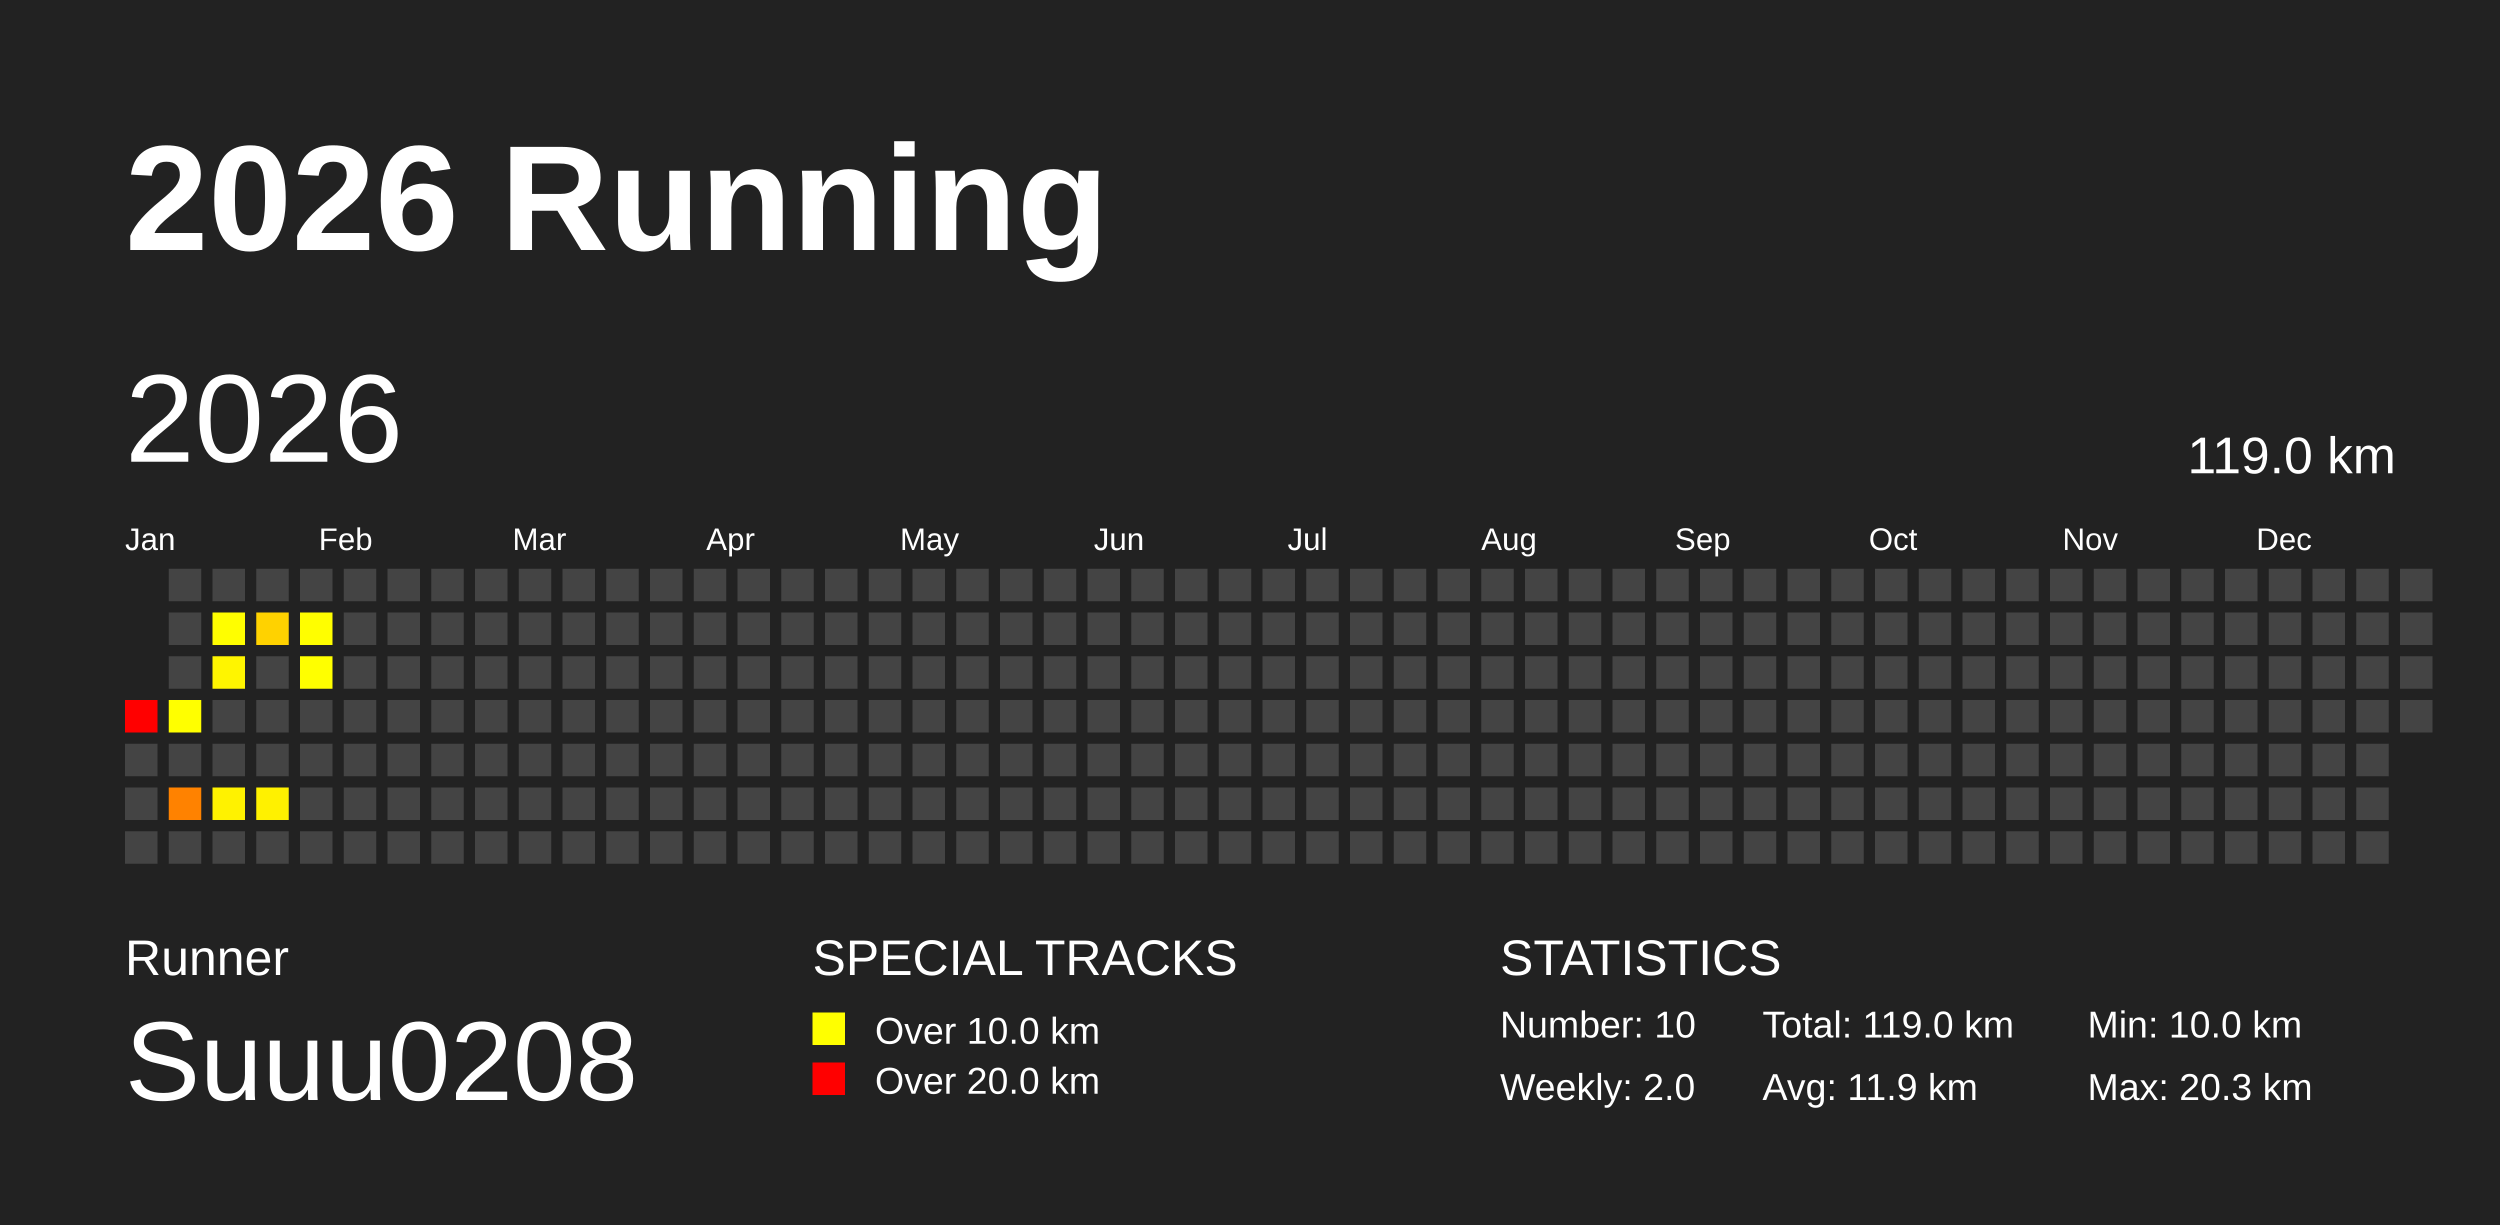
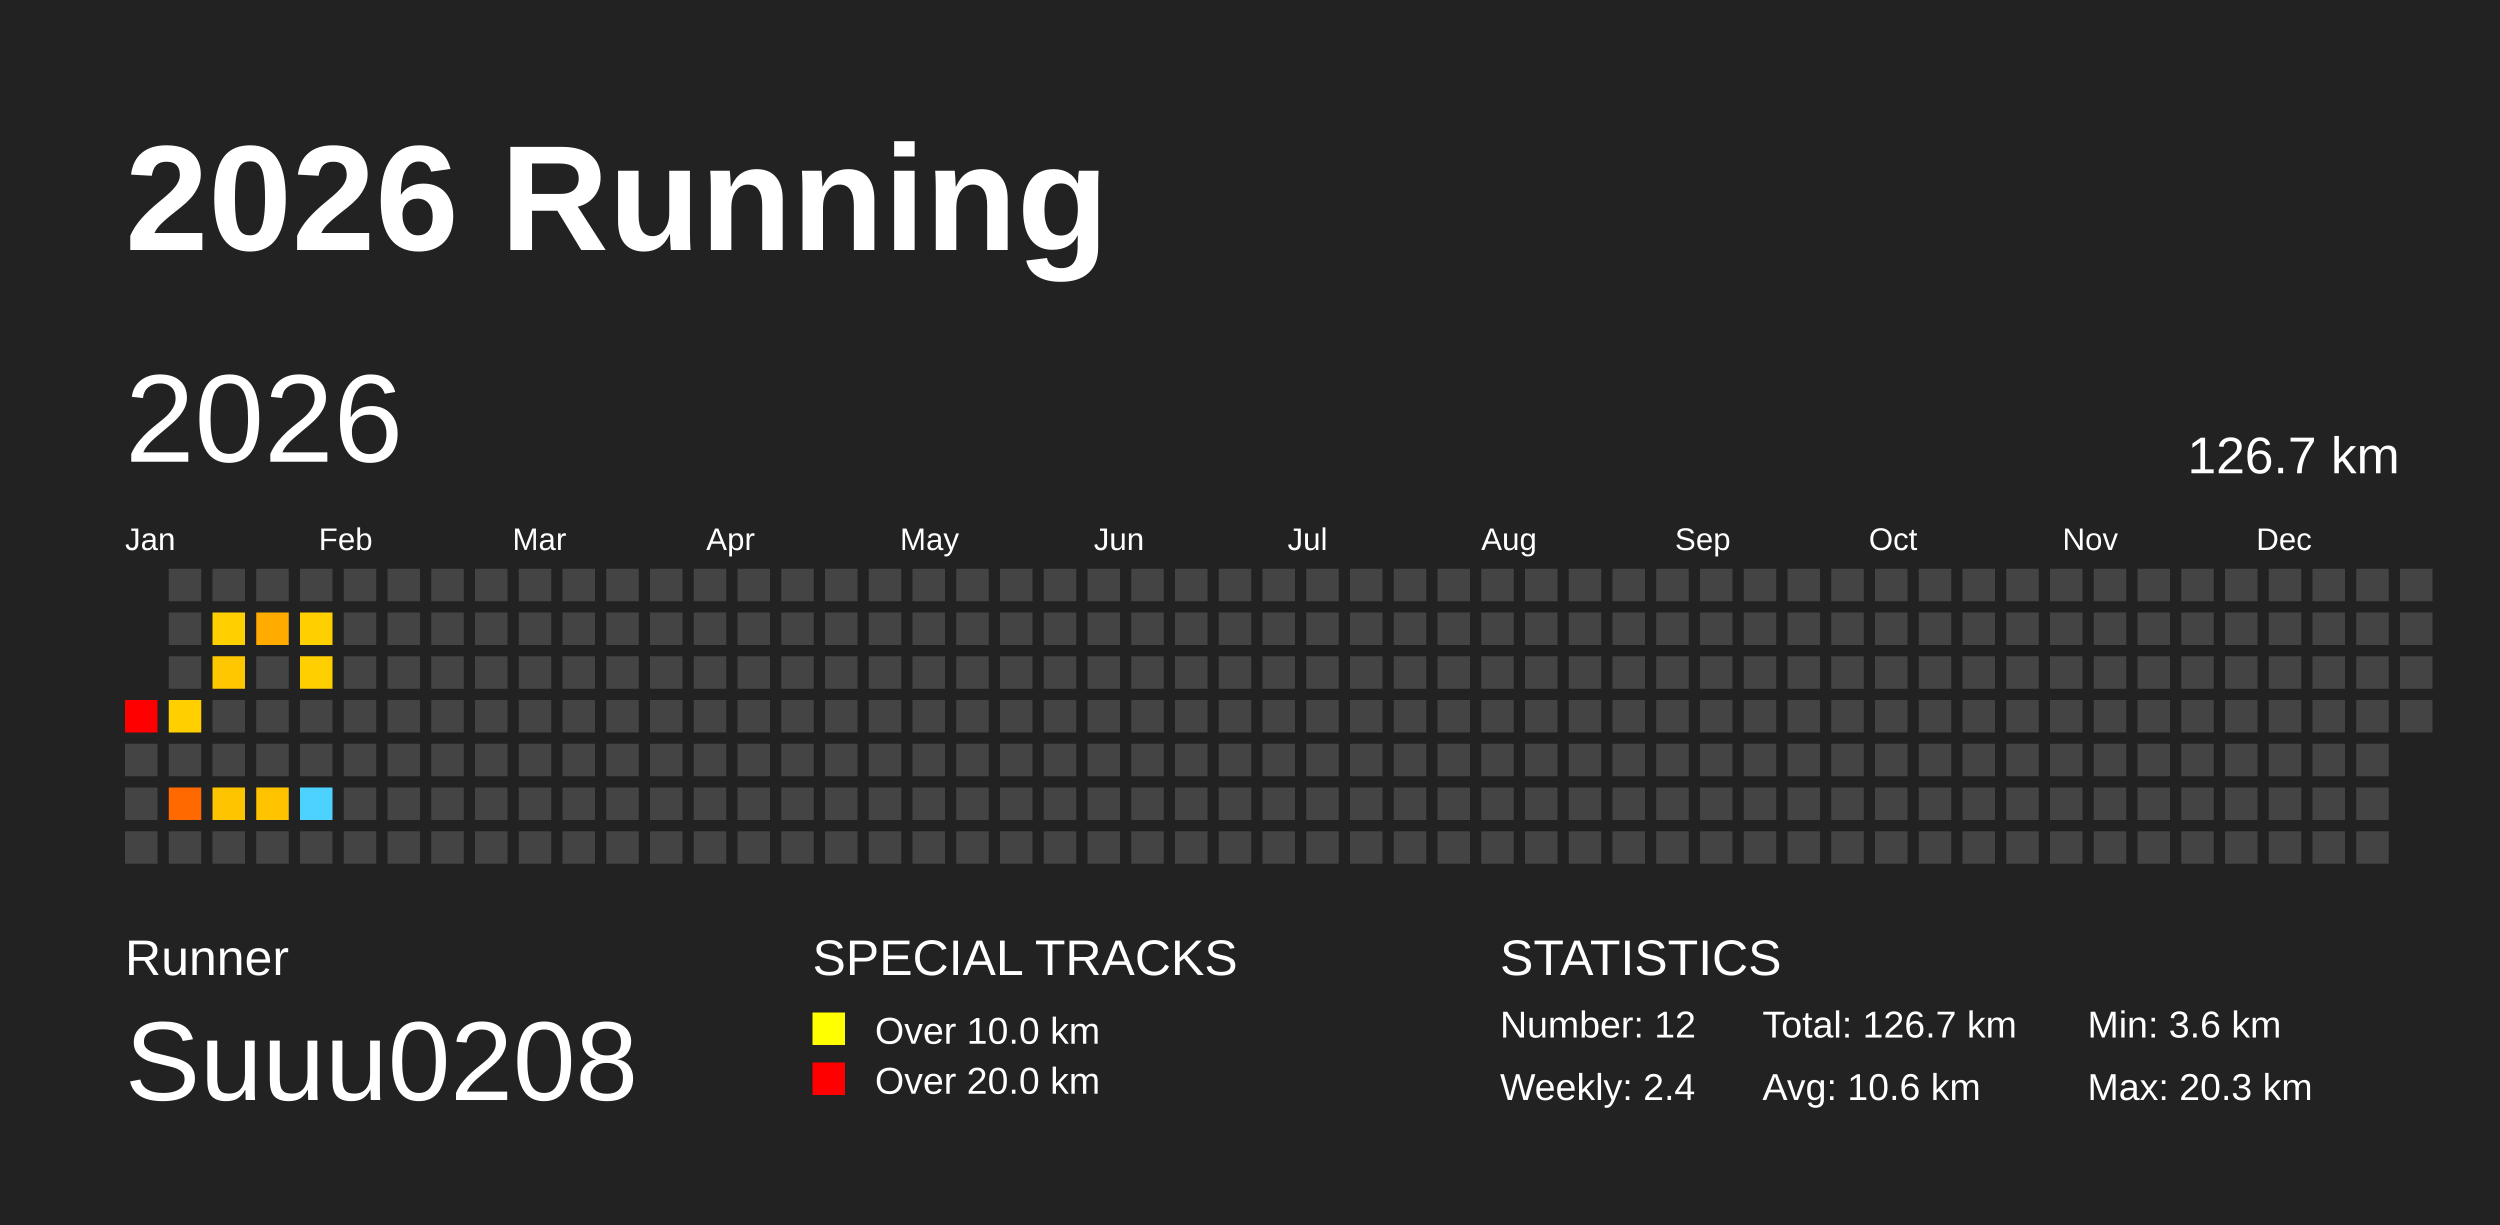
<svg xmlns="http://www.w3.org/2000/svg" baseProfile="full" height="98mm" version="1.1" viewBox="0,0,200,98" width="200mm">
  <defs />
  <rect fill="#222222" height="98" width="200" x="0" y="0" />
  <text fill="#FFFFFF" style="font-size:12px; font-family:Arial; font-weight:bold;" x="10" y="20">2026 Running</text>
  <text fill="#FFFFFF" style="font-size:4px; font-family:Arial" x="10" y="78">Runner</text>
  <text fill="#FFFFFF" style="font-size:9px; font-family:Arial" x="10" y="88">Suuu0208</text>
  <text fill="#FFFFFF" style="font-size:4px; font-family:Arial" x="65" y="78">SPECIAL TRACKS</text>
  <rect fill="yellow" height="2.6" width="2.6" x="65" y="81" />
  <text fill="#FFFFFF" style="font-size:3px; font-family:Arial" x="70" y="83.5">Over 10.0 km</text>
  <rect fill="red" height="2.6" width="2.6" x="65" y="85" />
  <text fill="#FFFFFF" style="font-size:3px; font-family:Arial" x="70" y="87.5">Over 20.0 km</text>
  <text fill="#FFFFFF" style="font-size:4px; font-family:Arial" x="120" y="78">STATISTICS</text>
-   <text fill="#FFFFFF" style="font-size:3px; font-family:Arial" x="120" y="83">Number: 10</text>
-   <text fill="#FFFFFF" style="font-size:3px; font-family:Arial" x="120" y="88">Weekly: 2.0</text>
-   <text fill="#FFFFFF" style="font-size:3px; font-family:Arial" x="141" y="83">Total: 119.0 km</text>
-   <text fill="#FFFFFF" style="font-size:3px; font-family:Arial" x="141" y="88">Avg: 11.9 km</text>
-   <text fill="#FFFFFF" style="font-size:3px; font-family:Arial" x="167" y="83">Min: 10.0 km</text>
+   <text fill="#FFFFFF" style="font-size:3px; font-family:Arial" x="120" y="83">Number: 12</text>
+   <text fill="#FFFFFF" style="font-size:3px; font-family:Arial" x="120" y="88">Weekly: 2.4</text>
+   <text fill="#FFFFFF" style="font-size:3px; font-family:Arial" x="141" y="83">Total: 126.7 km</text>
+   <text fill="#FFFFFF" style="font-size:3px; font-family:Arial" x="141" y="88">Avg: 10.6 km</text>
+   <text fill="#FFFFFF" style="font-size:3px; font-family:Arial" x="167" y="83">Min: 3.6 km</text>
  <text fill="#FFFFFF" style="font-size:3px; font-family:Arial" x="167" y="88">Max: 20.3 km</text>
  <text dominant-baseline="hanging" fill="#FFFFFF" style="font-size:10.0px; font-family:Arial;" x="10" y="30">2026</text>
-   <text dominant-baseline="hanging" fill="#FFFFFF" style="font-size:4.125px; font-family:Arial;" x="175" y="35">119.0 km</text>
+   <text dominant-baseline="hanging" fill="#FFFFFF" style="font-size:4.125px; font-family:Arial;" x="175" y="35">126.7 km</text>
  <text fill="#FFFFFF" style="font-size:2.5px; font-family:Arial" x="10.0" y="44">Jan</text>
  <text fill="#FFFFFF" style="font-size:2.5px; font-family:Arial" x="25.5" y="44">Feb</text>
  <text fill="#FFFFFF" style="font-size:2.5px; font-family:Arial" x="41.0" y="44">Mar</text>
  <text fill="#FFFFFF" style="font-size:2.5px; font-family:Arial" x="56.5" y="44">Apr</text>
  <text fill="#FFFFFF" style="font-size:2.5px; font-family:Arial" x="72.0" y="44">May</text>
  <text fill="#FFFFFF" style="font-size:2.5px; font-family:Arial" x="87.5" y="44">Jun</text>
  <text fill="#FFFFFF" style="font-size:2.5px; font-family:Arial" x="103.0" y="44">Jul</text>
  <text fill="#FFFFFF" style="font-size:2.5px; font-family:Arial" x="118.5" y="44">Aug</text>
  <text fill="#FFFFFF" style="font-size:2.5px; font-family:Arial" x="134.0" y="44">Sep</text>
  <text fill="#FFFFFF" style="font-size:2.5px; font-family:Arial" x="149.5" y="44">Oct</text>
  <text fill="#FFFFFF" style="font-size:2.5px; font-family:Arial" x="165.0" y="44">Nov</text>
  <text fill="#FFFFFF" style="font-size:2.5px; font-family:Arial" x="180.5" y="44">Dec</text>
  <rect fill="red" height="2.6" width="2.6" x="10.0" y="56.0" />
  <rect fill="#444444" height="2.6" width="2.6" x="10.0" y="59.5" />
  <rect fill="#444444" height="2.6" width="2.6" x="10.0" y="63.0" />
  <rect fill="#444444" height="2.6" width="2.6" x="10.0" y="66.5" />
  <rect fill="#444444" height="2.6" width="2.6" x="13.5" y="45.5" />
  <rect fill="#444444" height="2.6" width="2.6" x="13.5" y="49.0" />
  <rect fill="#444444" height="2.6" width="2.6" x="13.5" y="52.5" />
-   <rect fill="#ffff00" height="2.6" width="2.6" x="13.5" y="56.0" />
+   <rect fill="#ffcf00" height="2.6" width="2.6" x="13.5" y="56.0" />
  <rect fill="#444444" height="2.6" width="2.6" x="13.5" y="59.5" />
-   <rect fill="#ff8200" height="2.6" width="2.6" x="13.5" y="63.0" />
+   <rect fill="#ff6900" height="2.6" width="2.6" x="13.5" y="63.0" />
  <rect fill="#444444" height="2.6" width="2.6" x="13.5" y="66.5" />
  <rect fill="#444444" height="2.6" width="2.6" x="17.0" y="45.5" />
-   <rect fill="#fffe00" height="2.6" width="2.6" x="17.0" y="49.0" />
-   <rect fill="#fff500" height="2.6" width="2.6" x="17.0" y="52.5" />
+   <rect fill="#ffcf00" height="2.6" width="2.6" x="17.0" y="49.0" />
+   <rect fill="#ffc700" height="2.6" width="2.6" x="17.0" y="52.5" />
  <rect fill="#444444" height="2.6" width="2.6" x="17.0" y="56.0" />
  <rect fill="#444444" height="2.6" width="2.6" x="17.0" y="59.5" />
-   <rect fill="#fff200" height="2.6" width="2.6" x="17.0" y="63.0" />
+   <rect fill="#ffc400" height="2.6" width="2.6" x="17.0" y="63.0" />
  <rect fill="#444444" height="2.6" width="2.6" x="17.0" y="66.5" />
  <rect fill="#444444" height="2.6" width="2.6" x="20.5" y="45.5" />
-   <rect fill="#ffd200" height="2.6" width="2.6" x="20.5" y="49.0" />
+   <rect fill="#ffab00" height="2.6" width="2.6" x="20.5" y="49.0" />
  <rect fill="#444444" height="2.6" width="2.6" x="20.5" y="52.5" />
  <rect fill="#444444" height="2.6" width="2.6" x="20.5" y="56.0" />
  <rect fill="#444444" height="2.6" width="2.6" x="20.5" y="59.5" />
-   <rect fill="#fff100" height="2.6" width="2.6" x="20.5" y="63.0" />
+   <rect fill="#ffc300" height="2.6" width="2.6" x="20.5" y="63.0" />
  <rect fill="#444444" height="2.6" width="2.6" x="20.5" y="66.5" />
  <rect fill="#444444" height="2.6" width="2.6" x="24.0" y="45.5" />
-   <rect fill="#fffe00" height="2.6" width="2.6" x="24.0" y="49.0" />
-   <rect fill="#ffff00" height="2.6" width="2.6" x="24.0" y="52.5" />
+   <rect fill="#ffcf00" height="2.6" width="2.6" x="24.0" y="49.0" />
+   <rect fill="#ffcf00" height="2.6" width="2.6" x="24.0" y="52.5" />
  <rect fill="#444444" height="2.6" width="2.6" x="24.0" y="56.0" />
  <rect fill="#444444" height="2.6" width="2.6" x="24.0" y="59.5" />
-   <rect fill="#444444" height="2.6" width="2.6" x="24.0" y="63.0" />
+   <rect fill="#4dd2ff" height="2.6" width="2.6" x="24.0" y="63.0" />
  <rect fill="#444444" height="2.6" width="2.6" x="24.0" y="66.5" />
  <rect fill="#444444" height="2.6" width="2.6" x="27.5" y="45.5" />
  <rect fill="#444444" height="2.6" width="2.6" x="27.5" y="49.0" />
  <rect fill="#444444" height="2.6" width="2.6" x="27.5" y="52.5" />
  <rect fill="#444444" height="2.6" width="2.6" x="27.5" y="56.0" />
  <rect fill="#444444" height="2.6" width="2.6" x="27.5" y="59.5" />
  <rect fill="#444444" height="2.6" width="2.6" x="27.5" y="63.0" />
  <rect fill="#444444" height="2.6" width="2.6" x="27.5" y="66.5" />
  <rect fill="#444444" height="2.6" width="2.6" x="31.0" y="45.5" />
  <rect fill="#444444" height="2.6" width="2.6" x="31.0" y="49.0" />
  <rect fill="#444444" height="2.6" width="2.6" x="31.0" y="52.5" />
  <rect fill="#444444" height="2.6" width="2.6" x="31.0" y="56.0" />
  <rect fill="#444444" height="2.6" width="2.6" x="31.0" y="59.5" />
  <rect fill="#444444" height="2.6" width="2.6" x="31.0" y="63.0" />
  <rect fill="#444444" height="2.6" width="2.6" x="31.0" y="66.5" />
  <rect fill="#444444" height="2.6" width="2.6" x="34.5" y="45.5" />
  <rect fill="#444444" height="2.6" width="2.6" x="34.5" y="49.0" />
  <rect fill="#444444" height="2.6" width="2.6" x="34.5" y="52.5" />
  <rect fill="#444444" height="2.6" width="2.6" x="34.5" y="56.0" />
  <rect fill="#444444" height="2.6" width="2.6" x="34.5" y="59.5" />
  <rect fill="#444444" height="2.6" width="2.6" x="34.5" y="63.0" />
  <rect fill="#444444" height="2.6" width="2.6" x="34.5" y="66.5" />
  <rect fill="#444444" height="2.6" width="2.6" x="38.0" y="45.5" />
  <rect fill="#444444" height="2.6" width="2.6" x="38.0" y="49.0" />
  <rect fill="#444444" height="2.6" width="2.6" x="38.0" y="52.5" />
  <rect fill="#444444" height="2.6" width="2.6" x="38.0" y="56.0" />
  <rect fill="#444444" height="2.6" width="2.6" x="38.0" y="59.5" />
  <rect fill="#444444" height="2.6" width="2.6" x="38.0" y="63.0" />
  <rect fill="#444444" height="2.6" width="2.6" x="38.0" y="66.5" />
  <rect fill="#444444" height="2.6" width="2.6" x="41.5" y="45.5" />
  <rect fill="#444444" height="2.6" width="2.6" x="41.5" y="49.0" />
  <rect fill="#444444" height="2.6" width="2.6" x="41.5" y="52.5" />
  <rect fill="#444444" height="2.6" width="2.6" x="41.5" y="56.0" />
  <rect fill="#444444" height="2.6" width="2.6" x="41.5" y="59.5" />
  <rect fill="#444444" height="2.6" width="2.6" x="41.5" y="63.0" />
  <rect fill="#444444" height="2.6" width="2.6" x="41.5" y="66.5" />
  <rect fill="#444444" height="2.6" width="2.6" x="45.0" y="45.5" />
  <rect fill="#444444" height="2.6" width="2.6" x="45.0" y="49.0" />
  <rect fill="#444444" height="2.6" width="2.6" x="45.0" y="52.5" />
  <rect fill="#444444" height="2.6" width="2.6" x="45.0" y="56.0" />
  <rect fill="#444444" height="2.6" width="2.6" x="45.0" y="59.5" />
  <rect fill="#444444" height="2.6" width="2.6" x="45.0" y="63.0" />
  <rect fill="#444444" height="2.6" width="2.6" x="45.0" y="66.5" />
  <rect fill="#444444" height="2.6" width="2.6" x="48.5" y="45.5" />
  <rect fill="#444444" height="2.6" width="2.6" x="48.5" y="49.0" />
  <rect fill="#444444" height="2.6" width="2.6" x="48.5" y="52.5" />
  <rect fill="#444444" height="2.6" width="2.6" x="48.5" y="56.0" />
  <rect fill="#444444" height="2.6" width="2.6" x="48.5" y="59.5" />
  <rect fill="#444444" height="2.6" width="2.6" x="48.5" y="63.0" />
  <rect fill="#444444" height="2.6" width="2.6" x="48.5" y="66.5" />
  <rect fill="#444444" height="2.6" width="2.6" x="52.0" y="45.5" />
  <rect fill="#444444" height="2.6" width="2.6" x="52.0" y="49.0" />
  <rect fill="#444444" height="2.6" width="2.6" x="52.0" y="52.5" />
  <rect fill="#444444" height="2.6" width="2.6" x="52.0" y="56.0" />
  <rect fill="#444444" height="2.6" width="2.6" x="52.0" y="59.5" />
  <rect fill="#444444" height="2.6" width="2.6" x="52.0" y="63.0" />
  <rect fill="#444444" height="2.6" width="2.6" x="52.0" y="66.5" />
  <rect fill="#444444" height="2.6" width="2.6" x="55.5" y="45.5" />
  <rect fill="#444444" height="2.6" width="2.6" x="55.5" y="49.0" />
  <rect fill="#444444" height="2.6" width="2.6" x="55.5" y="52.5" />
  <rect fill="#444444" height="2.6" width="2.6" x="55.5" y="56.0" />
  <rect fill="#444444" height="2.6" width="2.6" x="55.5" y="59.5" />
  <rect fill="#444444" height="2.6" width="2.6" x="55.5" y="63.0" />
  <rect fill="#444444" height="2.6" width="2.6" x="55.5" y="66.5" />
  <rect fill="#444444" height="2.6" width="2.6" x="59.0" y="45.5" />
  <rect fill="#444444" height="2.6" width="2.6" x="59.0" y="49.0" />
  <rect fill="#444444" height="2.6" width="2.6" x="59.0" y="52.5" />
  <rect fill="#444444" height="2.6" width="2.6" x="59.0" y="56.0" />
  <rect fill="#444444" height="2.6" width="2.6" x="59.0" y="59.5" />
  <rect fill="#444444" height="2.6" width="2.6" x="59.0" y="63.0" />
  <rect fill="#444444" height="2.6" width="2.6" x="59.0" y="66.5" />
  <rect fill="#444444" height="2.6" width="2.6" x="62.5" y="45.5" />
  <rect fill="#444444" height="2.6" width="2.6" x="62.5" y="49.0" />
  <rect fill="#444444" height="2.6" width="2.6" x="62.5" y="52.5" />
  <rect fill="#444444" height="2.6" width="2.6" x="62.5" y="56.0" />
  <rect fill="#444444" height="2.6" width="2.6" x="62.5" y="59.5" />
  <rect fill="#444444" height="2.6" width="2.6" x="62.5" y="63.0" />
  <rect fill="#444444" height="2.6" width="2.6" x="62.5" y="66.5" />
  <rect fill="#444444" height="2.6" width="2.6" x="66.0" y="45.5" />
  <rect fill="#444444" height="2.6" width="2.6" x="66.0" y="49.0" />
  <rect fill="#444444" height="2.6" width="2.6" x="66.0" y="52.5" />
  <rect fill="#444444" height="2.6" width="2.6" x="66.0" y="56.0" />
  <rect fill="#444444" height="2.6" width="2.6" x="66.0" y="59.5" />
  <rect fill="#444444" height="2.6" width="2.6" x="66.0" y="63.0" />
  <rect fill="#444444" height="2.6" width="2.6" x="66.0" y="66.5" />
  <rect fill="#444444" height="2.6" width="2.6" x="69.5" y="45.5" />
  <rect fill="#444444" height="2.6" width="2.6" x="69.5" y="49.0" />
  <rect fill="#444444" height="2.6" width="2.6" x="69.5" y="52.5" />
  <rect fill="#444444" height="2.6" width="2.6" x="69.5" y="56.0" />
  <rect fill="#444444" height="2.6" width="2.6" x="69.5" y="59.5" />
  <rect fill="#444444" height="2.6" width="2.6" x="69.5" y="63.0" />
  <rect fill="#444444" height="2.6" width="2.6" x="69.5" y="66.5" />
  <rect fill="#444444" height="2.6" width="2.6" x="73.0" y="45.5" />
  <rect fill="#444444" height="2.6" width="2.6" x="73.0" y="49.0" />
  <rect fill="#444444" height="2.6" width="2.6" x="73.0" y="52.5" />
  <rect fill="#444444" height="2.6" width="2.6" x="73.0" y="56.0" />
  <rect fill="#444444" height="2.6" width="2.6" x="73.0" y="59.5" />
  <rect fill="#444444" height="2.6" width="2.6" x="73.0" y="63.0" />
  <rect fill="#444444" height="2.6" width="2.6" x="73.0" y="66.5" />
  <rect fill="#444444" height="2.6" width="2.6" x="76.5" y="45.5" />
  <rect fill="#444444" height="2.6" width="2.6" x="76.5" y="49.0" />
  <rect fill="#444444" height="2.6" width="2.6" x="76.5" y="52.5" />
  <rect fill="#444444" height="2.6" width="2.6" x="76.5" y="56.0" />
  <rect fill="#444444" height="2.6" width="2.6" x="76.5" y="59.5" />
  <rect fill="#444444" height="2.6" width="2.6" x="76.5" y="63.0" />
  <rect fill="#444444" height="2.6" width="2.6" x="76.5" y="66.5" />
  <rect fill="#444444" height="2.6" width="2.6" x="80.0" y="45.5" />
  <rect fill="#444444" height="2.6" width="2.6" x="80.0" y="49.0" />
  <rect fill="#444444" height="2.6" width="2.6" x="80.0" y="52.5" />
  <rect fill="#444444" height="2.6" width="2.6" x="80.0" y="56.0" />
  <rect fill="#444444" height="2.6" width="2.6" x="80.0" y="59.5" />
  <rect fill="#444444" height="2.6" width="2.6" x="80.0" y="63.0" />
  <rect fill="#444444" height="2.6" width="2.6" x="80.0" y="66.5" />
  <rect fill="#444444" height="2.6" width="2.6" x="83.5" y="45.5" />
  <rect fill="#444444" height="2.6" width="2.6" x="83.5" y="49.0" />
  <rect fill="#444444" height="2.6" width="2.6" x="83.5" y="52.5" />
  <rect fill="#444444" height="2.6" width="2.6" x="83.5" y="56.0" />
  <rect fill="#444444" height="2.6" width="2.6" x="83.5" y="59.5" />
  <rect fill="#444444" height="2.6" width="2.6" x="83.5" y="63.0" />
  <rect fill="#444444" height="2.6" width="2.6" x="83.5" y="66.5" />
  <rect fill="#444444" height="2.6" width="2.6" x="87.0" y="45.5" />
  <rect fill="#444444" height="2.6" width="2.6" x="87.0" y="49.0" />
  <rect fill="#444444" height="2.6" width="2.6" x="87.0" y="52.5" />
  <rect fill="#444444" height="2.6" width="2.6" x="87.0" y="56.0" />
  <rect fill="#444444" height="2.6" width="2.6" x="87.0" y="59.5" />
  <rect fill="#444444" height="2.6" width="2.6" x="87.0" y="63.0" />
  <rect fill="#444444" height="2.6" width="2.6" x="87.0" y="66.5" />
  <rect fill="#444444" height="2.6" width="2.6" x="90.5" y="45.5" />
  <rect fill="#444444" height="2.6" width="2.6" x="90.5" y="49.0" />
  <rect fill="#444444" height="2.6" width="2.6" x="90.5" y="52.5" />
  <rect fill="#444444" height="2.6" width="2.6" x="90.5" y="56.0" />
  <rect fill="#444444" height="2.6" width="2.6" x="90.5" y="59.5" />
  <rect fill="#444444" height="2.6" width="2.6" x="90.5" y="63.0" />
  <rect fill="#444444" height="2.6" width="2.6" x="90.5" y="66.5" />
  <rect fill="#444444" height="2.6" width="2.6" x="94.0" y="45.5" />
  <rect fill="#444444" height="2.6" width="2.6" x="94.0" y="49.0" />
  <rect fill="#444444" height="2.6" width="2.6" x="94.0" y="52.5" />
  <rect fill="#444444" height="2.6" width="2.6" x="94.0" y="56.0" />
  <rect fill="#444444" height="2.6" width="2.6" x="94.0" y="59.5" />
  <rect fill="#444444" height="2.6" width="2.6" x="94.0" y="63.0" />
  <rect fill="#444444" height="2.6" width="2.6" x="94.0" y="66.5" />
  <rect fill="#444444" height="2.6" width="2.6" x="97.5" y="45.5" />
  <rect fill="#444444" height="2.6" width="2.6" x="97.5" y="49.0" />
  <rect fill="#444444" height="2.6" width="2.6" x="97.5" y="52.5" />
  <rect fill="#444444" height="2.6" width="2.6" x="97.5" y="56.0" />
  <rect fill="#444444" height="2.6" width="2.6" x="97.5" y="59.5" />
  <rect fill="#444444" height="2.6" width="2.6" x="97.5" y="63.0" />
  <rect fill="#444444" height="2.6" width="2.6" x="97.5" y="66.5" />
  <rect fill="#444444" height="2.6" width="2.6" x="101.0" y="45.5" />
  <rect fill="#444444" height="2.6" width="2.6" x="101.0" y="49.0" />
  <rect fill="#444444" height="2.6" width="2.6" x="101.0" y="52.5" />
  <rect fill="#444444" height="2.6" width="2.6" x="101.0" y="56.0" />
  <rect fill="#444444" height="2.6" width="2.6" x="101.0" y="59.5" />
  <rect fill="#444444" height="2.6" width="2.6" x="101.0" y="63.0" />
  <rect fill="#444444" height="2.6" width="2.6" x="101.0" y="66.5" />
  <rect fill="#444444" height="2.6" width="2.6" x="104.5" y="45.5" />
  <rect fill="#444444" height="2.6" width="2.6" x="104.5" y="49.0" />
  <rect fill="#444444" height="2.6" width="2.6" x="104.5" y="52.5" />
  <rect fill="#444444" height="2.6" width="2.6" x="104.5" y="56.0" />
  <rect fill="#444444" height="2.6" width="2.6" x="104.5" y="59.5" />
  <rect fill="#444444" height="2.6" width="2.6" x="104.5" y="63.0" />
  <rect fill="#444444" height="2.6" width="2.6" x="104.5" y="66.5" />
  <rect fill="#444444" height="2.6" width="2.6" x="108.0" y="45.5" />
  <rect fill="#444444" height="2.6" width="2.6" x="108.0" y="49.0" />
  <rect fill="#444444" height="2.6" width="2.6" x="108.0" y="52.5" />
  <rect fill="#444444" height="2.6" width="2.6" x="108.0" y="56.0" />
  <rect fill="#444444" height="2.6" width="2.6" x="108.0" y="59.5" />
  <rect fill="#444444" height="2.6" width="2.6" x="108.0" y="63.0" />
  <rect fill="#444444" height="2.6" width="2.6" x="108.0" y="66.5" />
  <rect fill="#444444" height="2.6" width="2.6" x="111.5" y="45.5" />
  <rect fill="#444444" height="2.6" width="2.6" x="111.5" y="49.0" />
  <rect fill="#444444" height="2.6" width="2.6" x="111.5" y="52.5" />
  <rect fill="#444444" height="2.6" width="2.6" x="111.5" y="56.0" />
  <rect fill="#444444" height="2.6" width="2.6" x="111.5" y="59.5" />
  <rect fill="#444444" height="2.6" width="2.6" x="111.5" y="63.0" />
  <rect fill="#444444" height="2.6" width="2.6" x="111.5" y="66.5" />
  <rect fill="#444444" height="2.6" width="2.6" x="115.0" y="45.5" />
  <rect fill="#444444" height="2.6" width="2.6" x="115.0" y="49.0" />
  <rect fill="#444444" height="2.6" width="2.6" x="115.0" y="52.5" />
  <rect fill="#444444" height="2.6" width="2.6" x="115.0" y="56.0" />
  <rect fill="#444444" height="2.6" width="2.6" x="115.0" y="59.5" />
  <rect fill="#444444" height="2.6" width="2.6" x="115.0" y="63.0" />
  <rect fill="#444444" height="2.6" width="2.6" x="115.0" y="66.5" />
  <rect fill="#444444" height="2.6" width="2.6" x="118.5" y="45.5" />
  <rect fill="#444444" height="2.6" width="2.6" x="118.5" y="49.0" />
  <rect fill="#444444" height="2.6" width="2.6" x="118.5" y="52.5" />
  <rect fill="#444444" height="2.6" width="2.6" x="118.5" y="56.0" />
  <rect fill="#444444" height="2.6" width="2.6" x="118.5" y="59.5" />
  <rect fill="#444444" height="2.6" width="2.6" x="118.5" y="63.0" />
  <rect fill="#444444" height="2.6" width="2.6" x="118.5" y="66.5" />
  <rect fill="#444444" height="2.6" width="2.6" x="122.0" y="45.5" />
  <rect fill="#444444" height="2.6" width="2.6" x="122.0" y="49.0" />
  <rect fill="#444444" height="2.6" width="2.6" x="122.0" y="52.5" />
  <rect fill="#444444" height="2.6" width="2.6" x="122.0" y="56.0" />
  <rect fill="#444444" height="2.6" width="2.6" x="122.0" y="59.5" />
  <rect fill="#444444" height="2.6" width="2.6" x="122.0" y="63.0" />
  <rect fill="#444444" height="2.6" width="2.6" x="122.0" y="66.5" />
  <rect fill="#444444" height="2.6" width="2.6" x="125.5" y="45.5" />
  <rect fill="#444444" height="2.6" width="2.6" x="125.5" y="49.0" />
  <rect fill="#444444" height="2.6" width="2.6" x="125.5" y="52.5" />
  <rect fill="#444444" height="2.6" width="2.6" x="125.5" y="56.0" />
  <rect fill="#444444" height="2.6" width="2.6" x="125.5" y="59.5" />
  <rect fill="#444444" height="2.6" width="2.6" x="125.5" y="63.0" />
  <rect fill="#444444" height="2.6" width="2.6" x="125.5" y="66.5" />
  <rect fill="#444444" height="2.6" width="2.6" x="129.0" y="45.5" />
  <rect fill="#444444" height="2.6" width="2.6" x="129.0" y="49.0" />
  <rect fill="#444444" height="2.6" width="2.6" x="129.0" y="52.5" />
  <rect fill="#444444" height="2.6" width="2.6" x="129.0" y="56.0" />
  <rect fill="#444444" height="2.6" width="2.6" x="129.0" y="59.5" />
  <rect fill="#444444" height="2.6" width="2.6" x="129.0" y="63.0" />
  <rect fill="#444444" height="2.6" width="2.6" x="129.0" y="66.5" />
  <rect fill="#444444" height="2.6" width="2.6" x="132.5" y="45.5" />
  <rect fill="#444444" height="2.6" width="2.6" x="132.5" y="49.0" />
  <rect fill="#444444" height="2.6" width="2.6" x="132.5" y="52.5" />
  <rect fill="#444444" height="2.6" width="2.6" x="132.5" y="56.0" />
  <rect fill="#444444" height="2.6" width="2.6" x="132.5" y="59.5" />
  <rect fill="#444444" height="2.6" width="2.6" x="132.5" y="63.0" />
  <rect fill="#444444" height="2.6" width="2.6" x="132.5" y="66.5" />
  <rect fill="#444444" height="2.6" width="2.6" x="136.0" y="45.5" />
  <rect fill="#444444" height="2.6" width="2.6" x="136.0" y="49.0" />
  <rect fill="#444444" height="2.6" width="2.6" x="136.0" y="52.5" />
  <rect fill="#444444" height="2.6" width="2.6" x="136.0" y="56.0" />
  <rect fill="#444444" height="2.6" width="2.6" x="136.0" y="59.5" />
  <rect fill="#444444" height="2.6" width="2.6" x="136.0" y="63.0" />
  <rect fill="#444444" height="2.6" width="2.6" x="136.0" y="66.5" />
  <rect fill="#444444" height="2.6" width="2.6" x="139.5" y="45.5" />
  <rect fill="#444444" height="2.6" width="2.6" x="139.5" y="49.0" />
  <rect fill="#444444" height="2.6" width="2.6" x="139.5" y="52.5" />
  <rect fill="#444444" height="2.6" width="2.6" x="139.5" y="56.0" />
  <rect fill="#444444" height="2.6" width="2.6" x="139.5" y="59.5" />
  <rect fill="#444444" height="2.6" width="2.6" x="139.5" y="63.0" />
  <rect fill="#444444" height="2.6" width="2.6" x="139.5" y="66.5" />
  <rect fill="#444444" height="2.6" width="2.6" x="143.0" y="45.5" />
  <rect fill="#444444" height="2.6" width="2.6" x="143.0" y="49.0" />
  <rect fill="#444444" height="2.6" width="2.6" x="143.0" y="52.5" />
  <rect fill="#444444" height="2.6" width="2.6" x="143.0" y="56.0" />
  <rect fill="#444444" height="2.6" width="2.6" x="143.0" y="59.5" />
  <rect fill="#444444" height="2.6" width="2.6" x="143.0" y="63.0" />
  <rect fill="#444444" height="2.6" width="2.6" x="143.0" y="66.5" />
  <rect fill="#444444" height="2.6" width="2.6" x="146.5" y="45.5" />
  <rect fill="#444444" height="2.6" width="2.6" x="146.5" y="49.0" />
  <rect fill="#444444" height="2.6" width="2.6" x="146.5" y="52.5" />
  <rect fill="#444444" height="2.6" width="2.6" x="146.5" y="56.0" />
  <rect fill="#444444" height="2.6" width="2.6" x="146.5" y="59.5" />
  <rect fill="#444444" height="2.6" width="2.6" x="146.5" y="63.0" />
  <rect fill="#444444" height="2.6" width="2.6" x="146.5" y="66.5" />
  <rect fill="#444444" height="2.6" width="2.6" x="150.0" y="45.5" />
  <rect fill="#444444" height="2.6" width="2.6" x="150.0" y="49.0" />
  <rect fill="#444444" height="2.6" width="2.6" x="150.0" y="52.5" />
  <rect fill="#444444" height="2.6" width="2.6" x="150.0" y="56.0" />
  <rect fill="#444444" height="2.6" width="2.6" x="150.0" y="59.5" />
  <rect fill="#444444" height="2.6" width="2.6" x="150.0" y="63.0" />
  <rect fill="#444444" height="2.6" width="2.6" x="150.0" y="66.5" />
  <rect fill="#444444" height="2.6" width="2.6" x="153.5" y="45.5" />
  <rect fill="#444444" height="2.6" width="2.6" x="153.5" y="49.0" />
  <rect fill="#444444" height="2.6" width="2.6" x="153.5" y="52.5" />
  <rect fill="#444444" height="2.6" width="2.6" x="153.5" y="56.0" />
  <rect fill="#444444" height="2.6" width="2.6" x="153.5" y="59.5" />
  <rect fill="#444444" height="2.6" width="2.6" x="153.5" y="63.0" />
  <rect fill="#444444" height="2.6" width="2.6" x="153.5" y="66.5" />
  <rect fill="#444444" height="2.6" width="2.6" x="157.0" y="45.5" />
  <rect fill="#444444" height="2.6" width="2.6" x="157.0" y="49.0" />
  <rect fill="#444444" height="2.6" width="2.6" x="157.0" y="52.5" />
  <rect fill="#444444" height="2.6" width="2.6" x="157.0" y="56.0" />
  <rect fill="#444444" height="2.6" width="2.6" x="157.0" y="59.5" />
  <rect fill="#444444" height="2.6" width="2.6" x="157.0" y="63.0" />
  <rect fill="#444444" height="2.6" width="2.6" x="157.0" y="66.5" />
  <rect fill="#444444" height="2.6" width="2.6" x="160.5" y="45.5" />
  <rect fill="#444444" height="2.6" width="2.6" x="160.5" y="49.0" />
  <rect fill="#444444" height="2.6" width="2.6" x="160.5" y="52.5" />
  <rect fill="#444444" height="2.6" width="2.6" x="160.5" y="56.0" />
  <rect fill="#444444" height="2.6" width="2.6" x="160.5" y="59.5" />
  <rect fill="#444444" height="2.6" width="2.6" x="160.5" y="63.0" />
  <rect fill="#444444" height="2.6" width="2.6" x="160.5" y="66.5" />
  <rect fill="#444444" height="2.6" width="2.6" x="164.0" y="45.5" />
  <rect fill="#444444" height="2.6" width="2.6" x="164.0" y="49.0" />
  <rect fill="#444444" height="2.6" width="2.6" x="164.0" y="52.5" />
  <rect fill="#444444" height="2.6" width="2.6" x="164.0" y="56.0" />
  <rect fill="#444444" height="2.6" width="2.6" x="164.0" y="59.5" />
  <rect fill="#444444" height="2.6" width="2.6" x="164.0" y="63.0" />
  <rect fill="#444444" height="2.6" width="2.6" x="164.0" y="66.5" />
  <rect fill="#444444" height="2.6" width="2.6" x="167.5" y="45.5" />
  <rect fill="#444444" height="2.6" width="2.6" x="167.5" y="49.0" />
  <rect fill="#444444" height="2.6" width="2.6" x="167.5" y="52.5" />
  <rect fill="#444444" height="2.6" width="2.6" x="167.5" y="56.0" />
  <rect fill="#444444" height="2.6" width="2.6" x="167.5" y="59.5" />
  <rect fill="#444444" height="2.6" width="2.6" x="167.5" y="63.0" />
  <rect fill="#444444" height="2.6" width="2.6" x="167.5" y="66.5" />
  <rect fill="#444444" height="2.6" width="2.6" x="171.0" y="45.5" />
  <rect fill="#444444" height="2.6" width="2.6" x="171.0" y="49.0" />
  <rect fill="#444444" height="2.6" width="2.6" x="171.0" y="52.5" />
  <rect fill="#444444" height="2.6" width="2.6" x="171.0" y="56.0" />
  <rect fill="#444444" height="2.6" width="2.6" x="171.0" y="59.5" />
  <rect fill="#444444" height="2.6" width="2.6" x="171.0" y="63.0" />
  <rect fill="#444444" height="2.6" width="2.6" x="171.0" y="66.5" />
  <rect fill="#444444" height="2.6" width="2.6" x="174.5" y="45.5" />
  <rect fill="#444444" height="2.6" width="2.6" x="174.5" y="49.0" />
  <rect fill="#444444" height="2.6" width="2.6" x="174.5" y="52.5" />
  <rect fill="#444444" height="2.6" width="2.6" x="174.5" y="56.0" />
  <rect fill="#444444" height="2.6" width="2.6" x="174.5" y="59.5" />
  <rect fill="#444444" height="2.6" width="2.6" x="174.5" y="63.0" />
  <rect fill="#444444" height="2.6" width="2.6" x="174.5" y="66.5" />
  <rect fill="#444444" height="2.6" width="2.6" x="178.0" y="45.5" />
  <rect fill="#444444" height="2.6" width="2.6" x="178.0" y="49.0" />
  <rect fill="#444444" height="2.6" width="2.6" x="178.0" y="52.5" />
  <rect fill="#444444" height="2.6" width="2.6" x="178.0" y="56.0" />
  <rect fill="#444444" height="2.6" width="2.6" x="178.0" y="59.5" />
  <rect fill="#444444" height="2.6" width="2.6" x="178.0" y="63.0" />
  <rect fill="#444444" height="2.6" width="2.6" x="178.0" y="66.5" />
  <rect fill="#444444" height="2.6" width="2.6" x="181.5" y="45.5" />
  <rect fill="#444444" height="2.6" width="2.6" x="181.5" y="49.0" />
  <rect fill="#444444" height="2.6" width="2.6" x="181.5" y="52.5" />
  <rect fill="#444444" height="2.6" width="2.6" x="181.5" y="56.0" />
  <rect fill="#444444" height="2.6" width="2.6" x="181.5" y="59.5" />
  <rect fill="#444444" height="2.6" width="2.6" x="181.5" y="63.0" />
  <rect fill="#444444" height="2.6" width="2.6" x="181.5" y="66.5" />
  <rect fill="#444444" height="2.6" width="2.6" x="185.0" y="45.5" />
  <rect fill="#444444" height="2.6" width="2.6" x="185.0" y="49.0" />
  <rect fill="#444444" height="2.6" width="2.6" x="185.0" y="52.5" />
  <rect fill="#444444" height="2.6" width="2.6" x="185.0" y="56.0" />
  <rect fill="#444444" height="2.6" width="2.6" x="185.0" y="59.5" />
  <rect fill="#444444" height="2.6" width="2.6" x="185.0" y="63.0" />
  <rect fill="#444444" height="2.6" width="2.6" x="185.0" y="66.5" />
  <rect fill="#444444" height="2.6" width="2.6" x="188.5" y="45.5" />
  <rect fill="#444444" height="2.6" width="2.6" x="188.5" y="49.0" />
  <rect fill="#444444" height="2.6" width="2.6" x="188.5" y="52.5" />
  <rect fill="#444444" height="2.6" width="2.6" x="188.5" y="56.0" />
  <rect fill="#444444" height="2.6" width="2.6" x="188.5" y="59.5" />
  <rect fill="#444444" height="2.6" width="2.6" x="188.5" y="63.0" />
  <rect fill="#444444" height="2.6" width="2.6" x="188.5" y="66.5" />
  <rect fill="#444444" height="2.6" width="2.6" x="192.0" y="45.5" />
  <rect fill="#444444" height="2.6" width="2.6" x="192.0" y="49.0" />
  <rect fill="#444444" height="2.6" width="2.6" x="192.0" y="52.5" />
  <rect fill="#444444" height="2.6" width="2.6" x="192.0" y="56.0" />
</svg>
